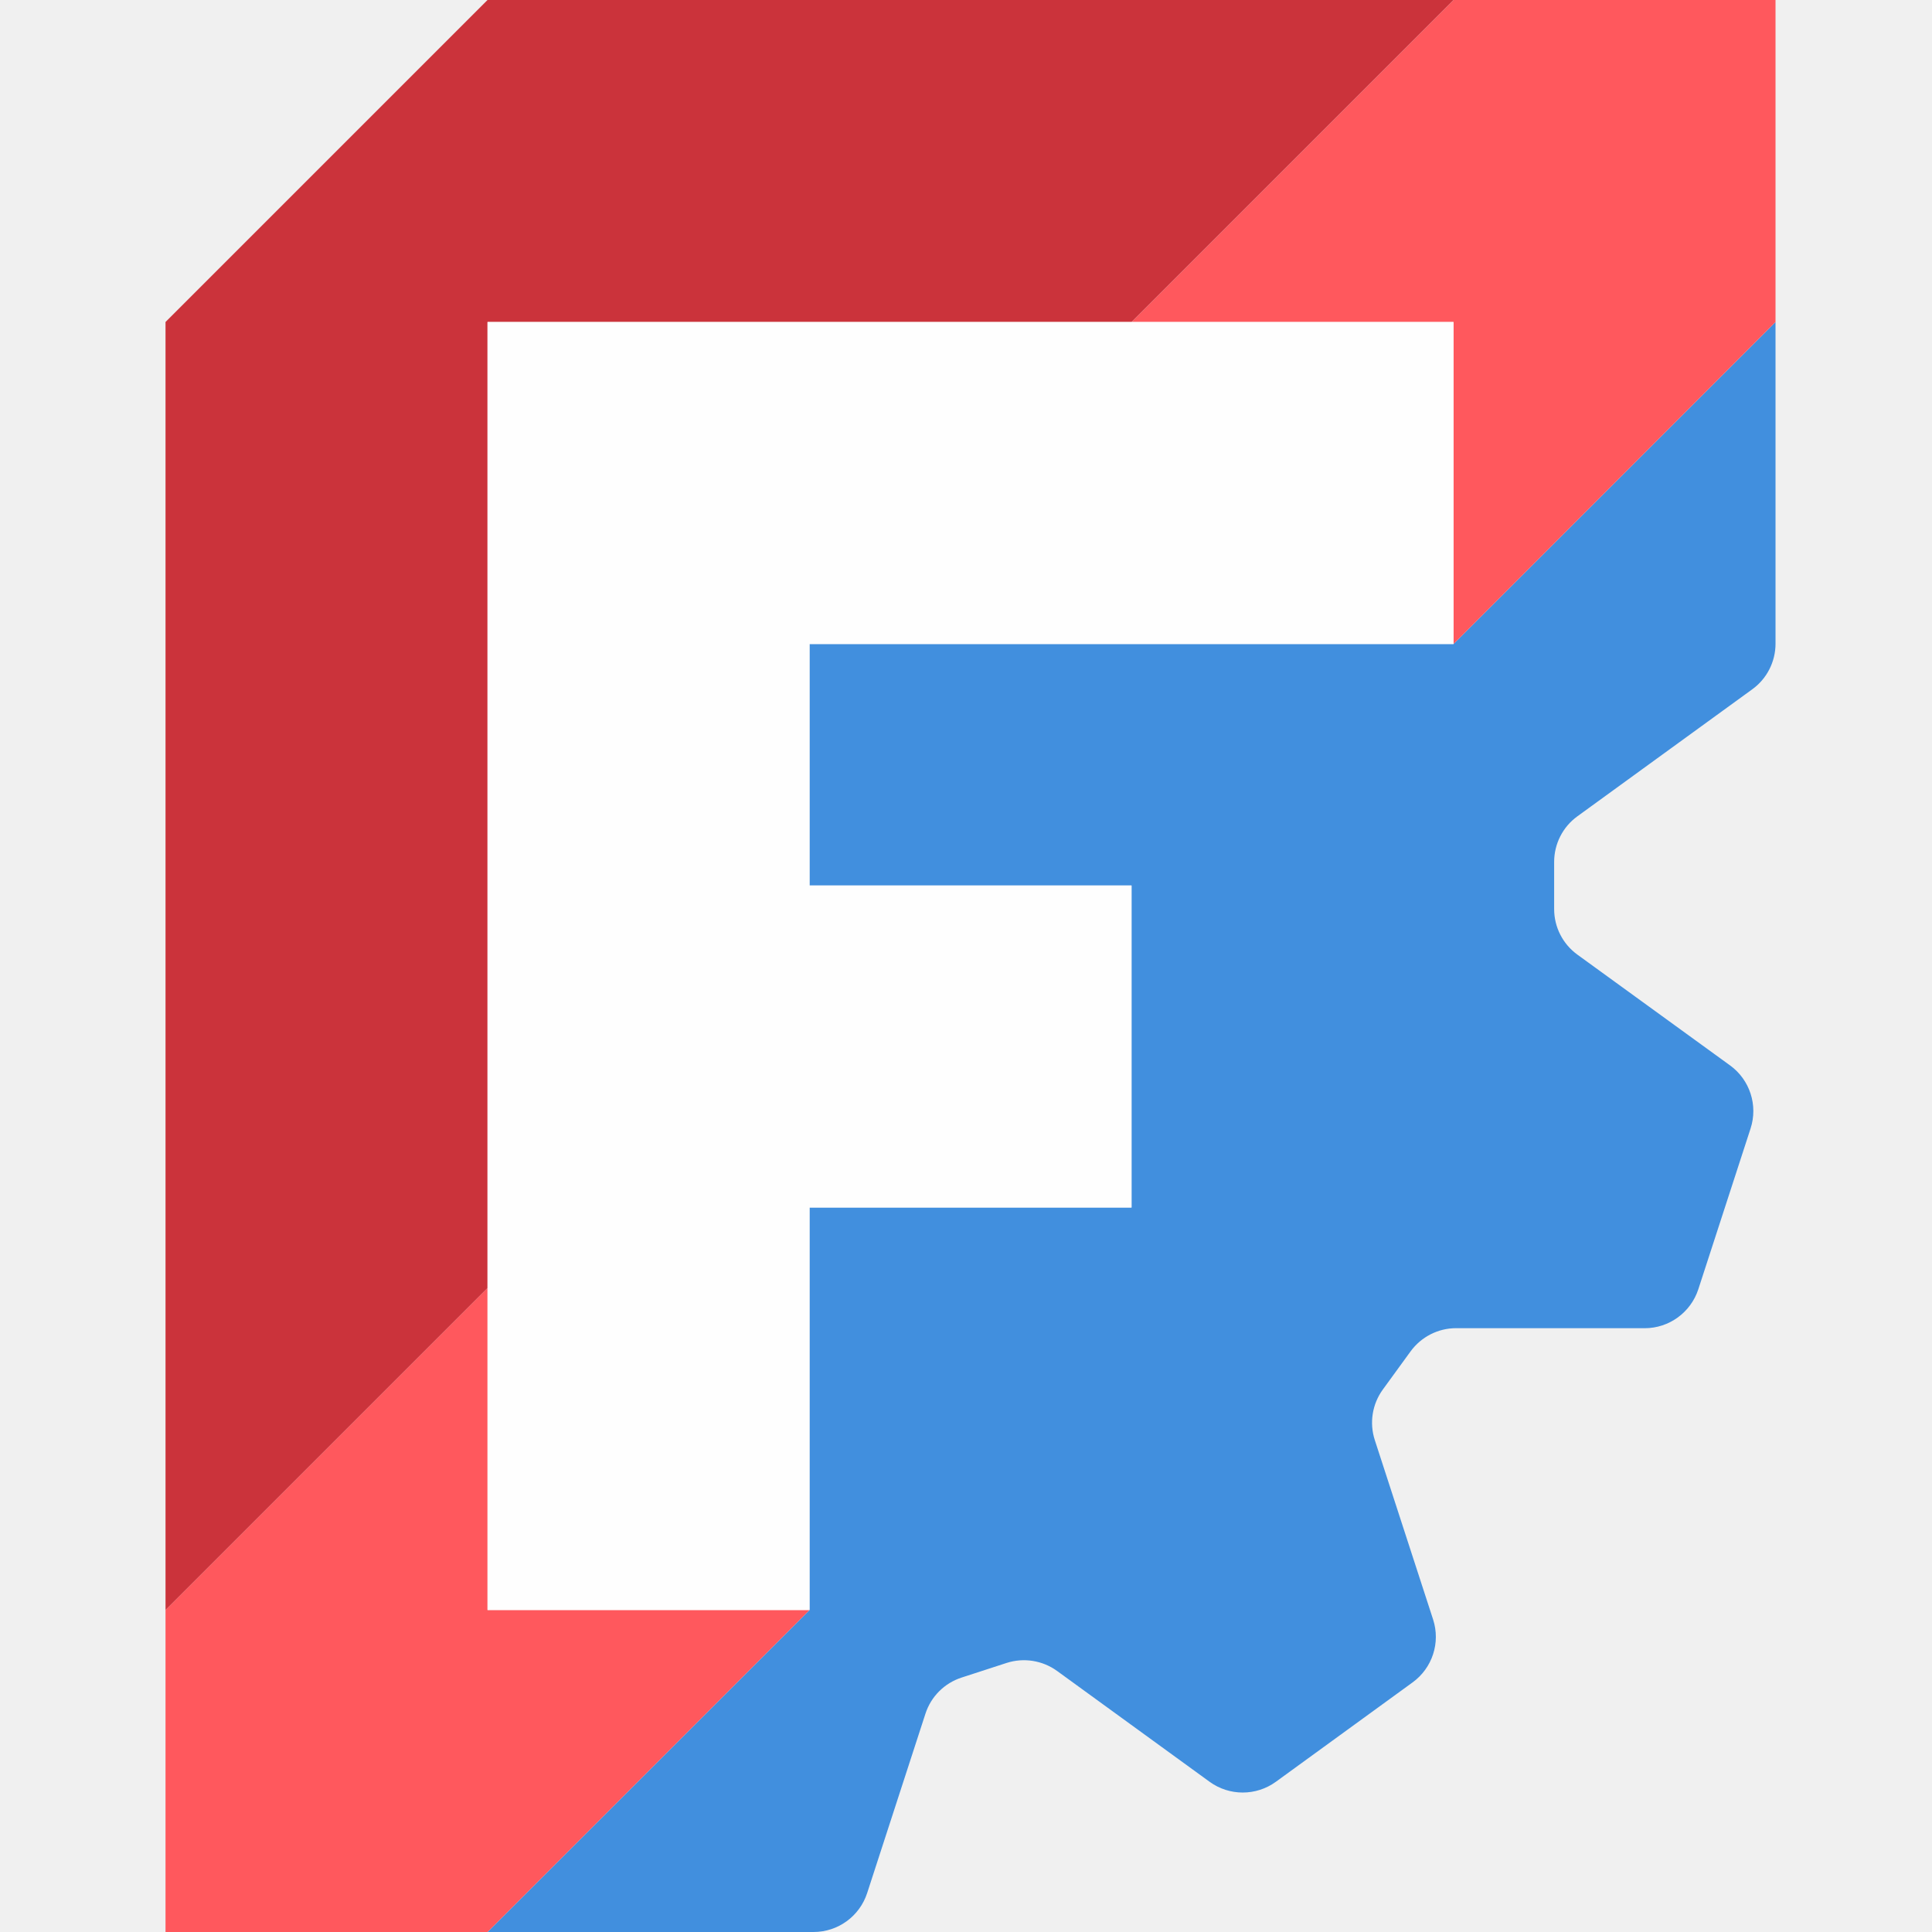
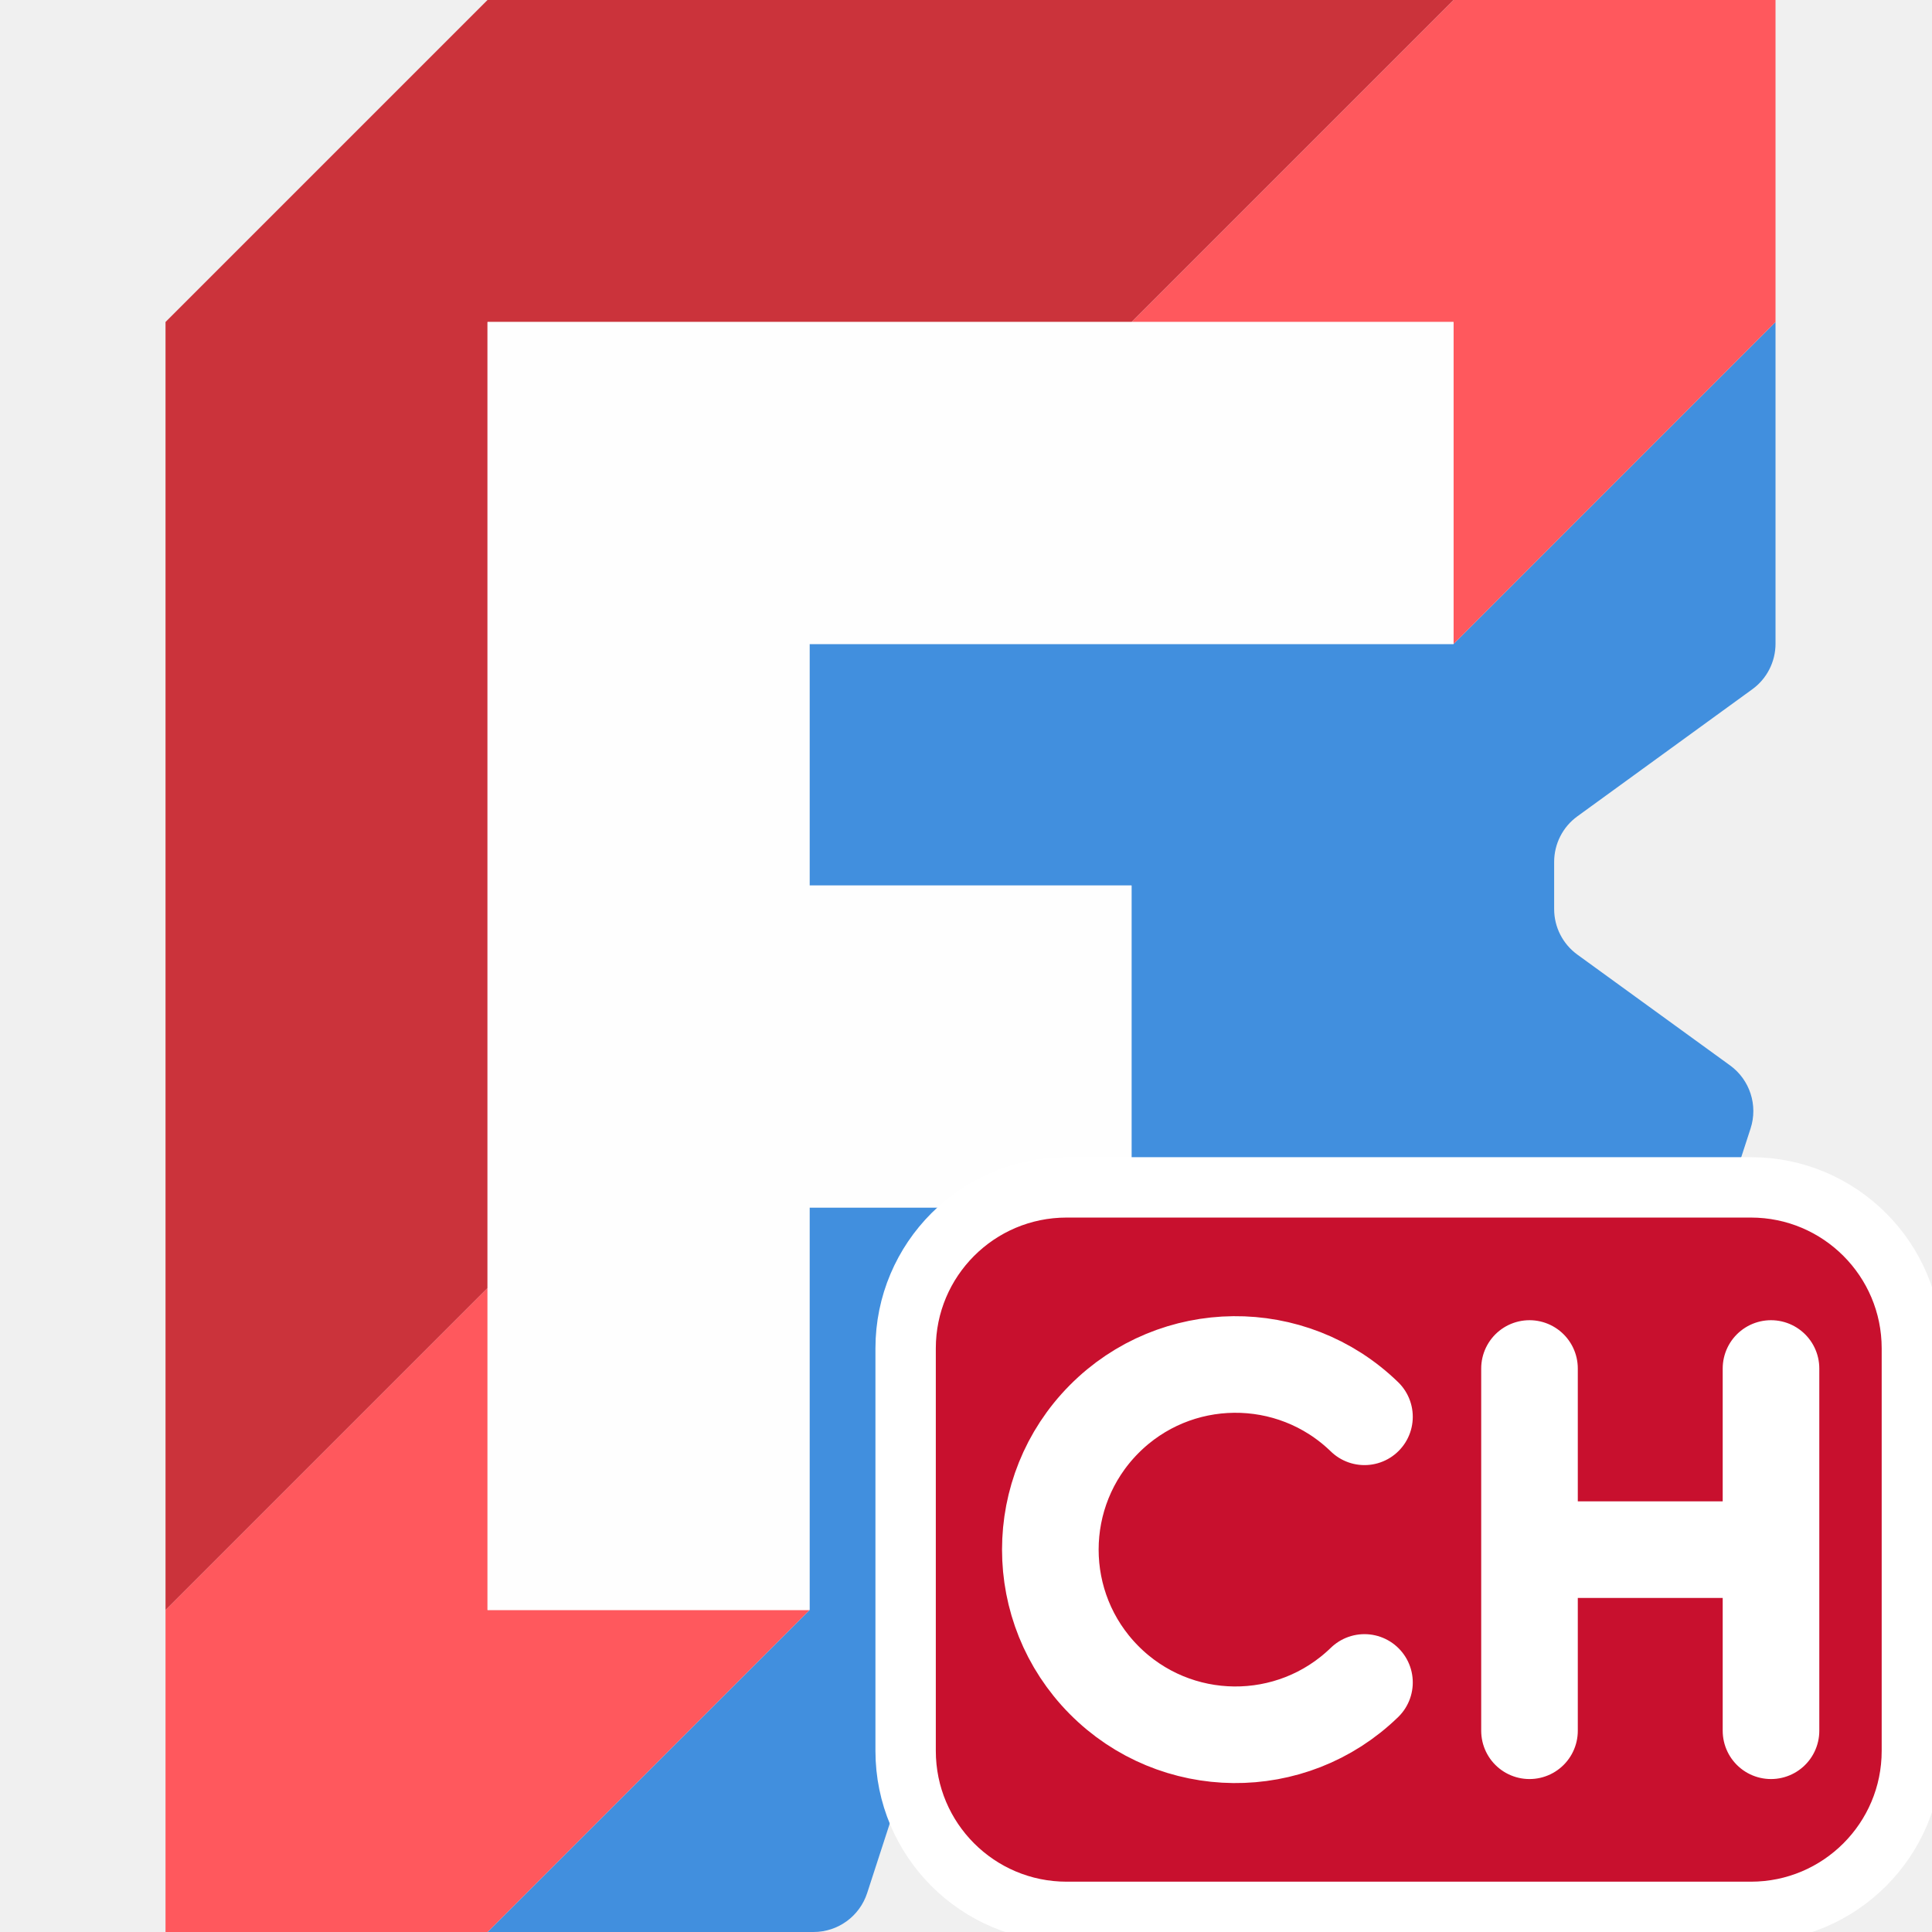
<svg xmlns="http://www.w3.org/2000/svg" width="48" height="48" viewBox="0 0 48 48" version="1.1" id="svg1" xml:space="preserve">
  <defs id="defs1" />
  <g id="g1" transform="matrix(2,0,0,2,0.1124356,0)">
    <path d="m 22,4 -4,4 h -8 V 11 H 14 v 4 h -4 v 5 L 6,24 h 4.05 c 0.303,-1e-6 0.572,-0.195 0.666,-0.484 l 0.724,-2.228 c 0.069,-0.213 0.236,-0.38 0.45,-0.449 l 0.557,-0.181 c 0.213,-0.069 0.447,-0.032 0.628,0.099 l 1.895,1.377 c 0.245,0.178 0.578,0.178 0.823,0 l 1.699,-1.235 c 0.245,-0.178 0.348,-0.494 0.254,-0.782 l -0.724,-2.228 c -0.069,-0.213 -0.032,-0.447 0.1,-0.628 l 0.344,-0.473 c 0.132,-0.181 0.342,-0.289 0.566,-0.289 l 2.343,5.1e-4 c 0.303,10e-6 0.572,-0.196 0.666,-0.484 l 0.649,-1.997 c 0.094,-0.288 -0.009,-0.605 -0.254,-0.783 L 19.539,11.859 C 19.357,11.727 19.25,11.517 19.25,11.293 V 10.707 c 1.9e-5,-0.224 0.107,-0.435 0.288,-0.566 L 21.712,8.562 C 21.893,8.431 22,8.22 22,7.996 Z" style="fill:#418fde;fill-opacity:1;fill-rule:evenodd;stroke:none;stroke-width:2.646;stroke-linecap:square" id="path8" />
    <path id="path7" style="display:inline;fill:#ff585d;fill-opacity:1;fill-rule:evenodd;stroke:none;stroke-width:2.646;stroke-linecap:square" d="m 18,0 -4,4 h 4 V 8 L 22,4 V 0 Z M 6,16 2,20 v 4 h 4 l 4,-4 H 6 Z" />
    <path d="M 6,0 2,4 V 20 L 6,16 V 4 h 8 l 4,-4 z" style="fill:#cb333b;fill-rule:evenodd;stroke-width:2.646;stroke-linecap:square" id="path3" />
    <path d="M 6,20 H 10 V 15 H 14 V 11 H 10 V 8 h 8 V 4 H 6 Z" style="fill:#fefefe;fill-opacity:1;fill-rule:evenodd;stroke:none;stroke-width:2.646;stroke-linecap:square" id="path9" />
  </g>
+   <g id="fork-badge">
+     <rect x="22.5" y="29.5" width="25" height="18" rx="4" ry="4" style="fill:#c8102e;stroke:#ffffff;stroke-width:1.5" />
+     <path d="M 33.9 35.2 A 4.6 4.6 0 1 0 33.9 41.8 M 38 34 V 43 M 44 34 V 43 M 38 38.5 H 44" style="fill:none;stroke:#ffffff;stroke-width:2.4;stroke-linecap:round" />
+   </g>
</svg>
